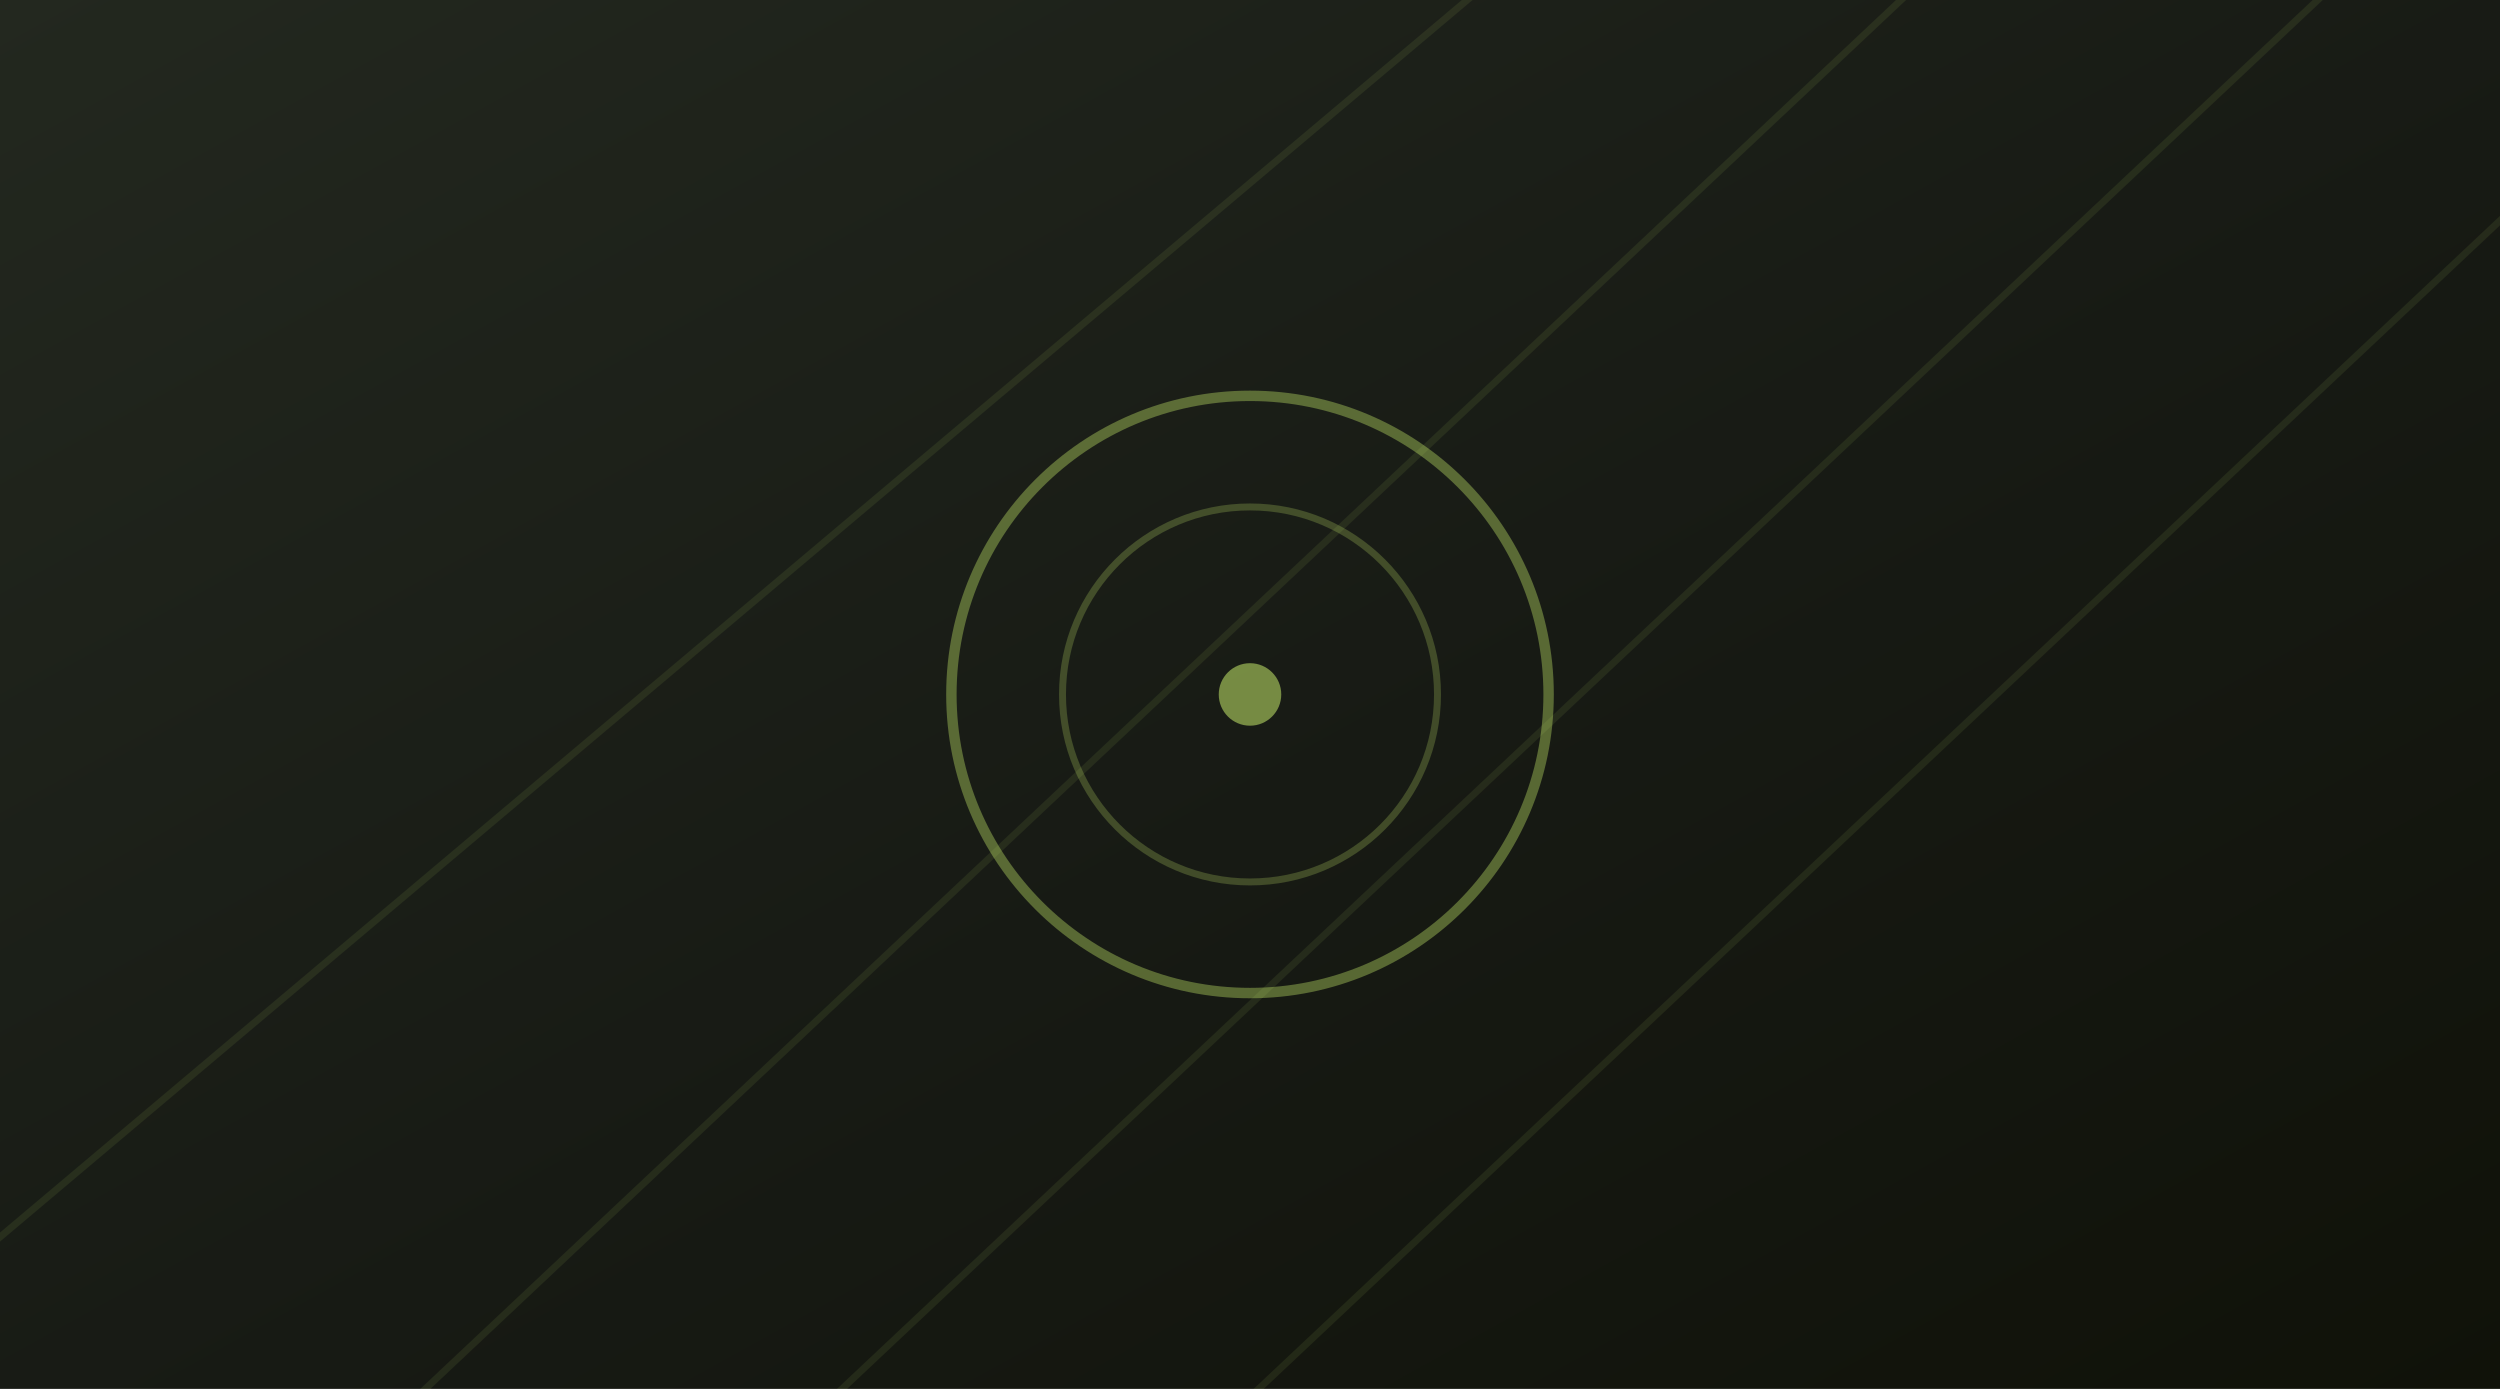
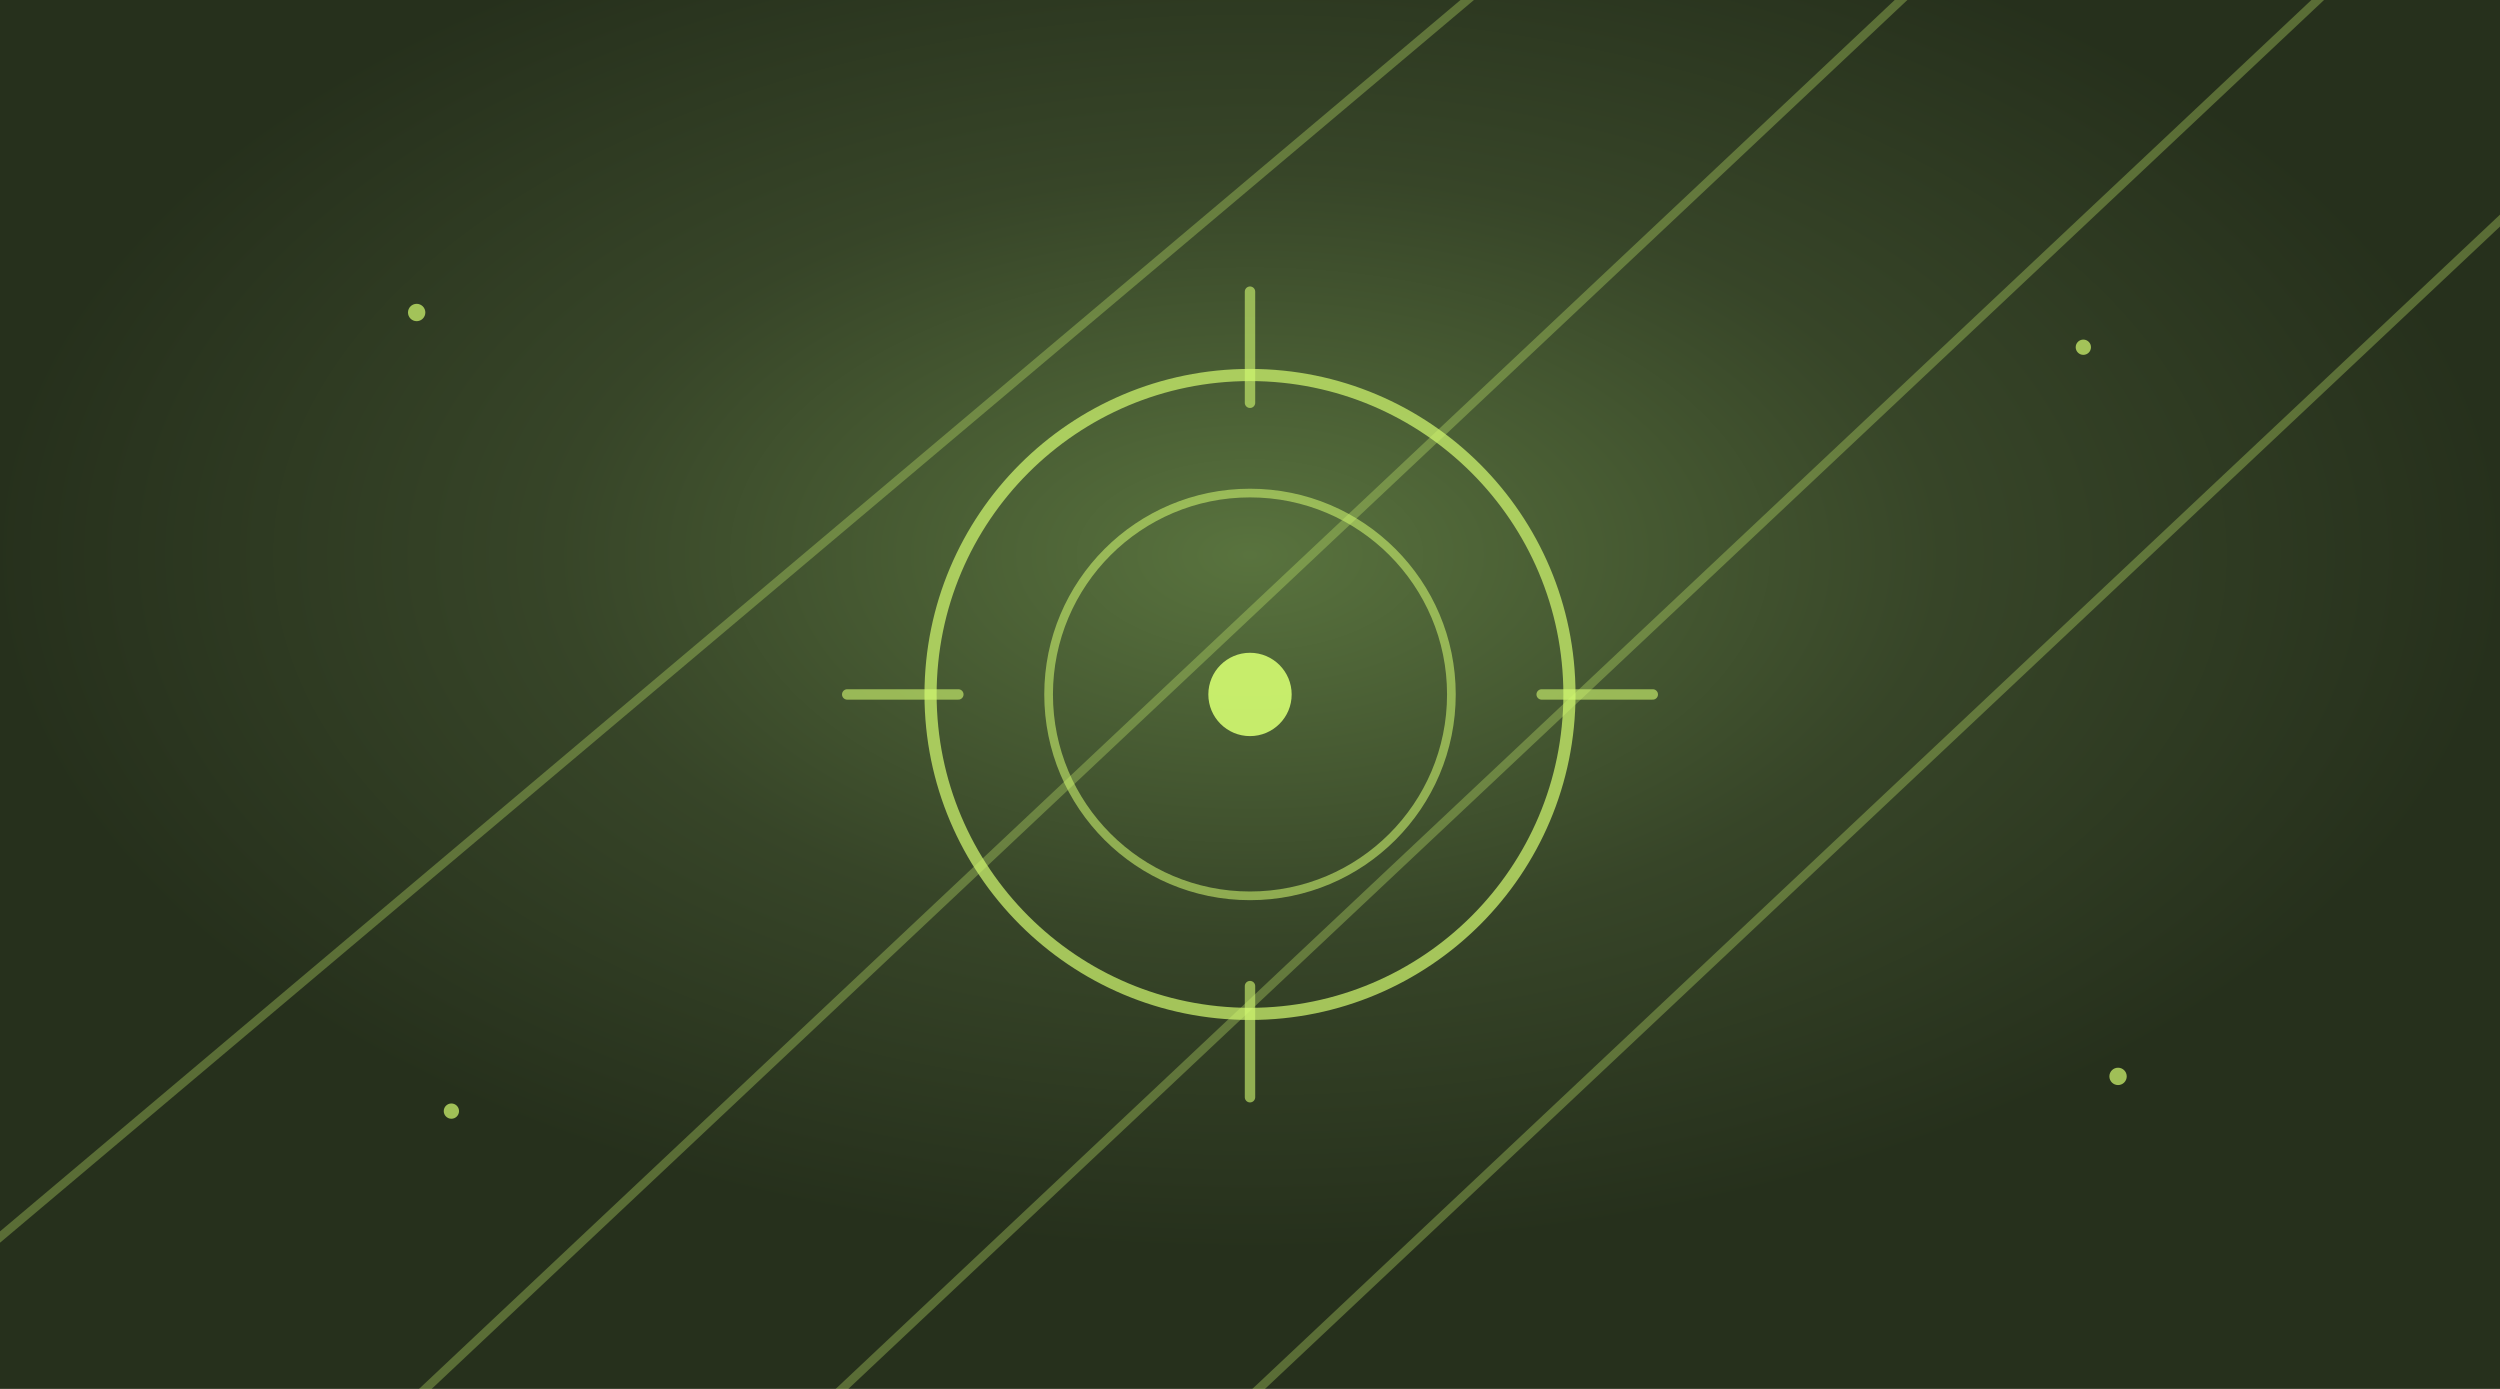
<svg xmlns="http://www.w3.org/2000/svg" viewBox="0 0 720 400">
  <defs>
-     <linearGradient id="bg" x2="1" y2="1">
-       <stop stop-color="#23281f" />
-       <stop offset=".55" stop-color="#171a14" />
-       <stop offset="1" stop-color="#101209" />
-     </linearGradient>
+     <radialGradient id="bg" cx=".5" cy=".4">
+       <stop stop-color="#59733e" />
+       <stop offset=".55" stop-color="#374528" />
+       <stop offset="1" stop-color="#26301c" />
+     </radialGradient>
  </defs>
  <path fill="url(#bg)" d="M0 0h720v400H0z" />
-   <g stroke="#d4fc71" opacity=".08">
-     <path d="M-40 390 470-40M80 440 590-40M200 440 710-40M320 440 830-40" stroke-width="2" />
+   <g stroke="#d4fc71" opacity=".3">
+     <path d="M-40 390 470-40M80 440 590-40M200 440 710-40M320 440 830-40" stroke-width="2.5" />
  </g>
-   <circle cx="360" cy="200" r="86" fill="none" stroke="#d4fc71" stroke-width="3" opacity=".35" />
-   <circle cx="360" cy="200" r="54" fill="none" stroke="#d4fc71" stroke-width="2" opacity=".22" />
-   <circle cx="360" cy="200" r="9" fill="#d4fc71" opacity=".5" />
+   <circle cx="360" cy="200" r="92" fill="none" stroke="#d4fc71" stroke-width="3.5" opacity=".7" />
+   <circle cx="360" cy="200" r="58" fill="none" stroke="#d4fc71" stroke-width="2.5" opacity=".55" />
+   <circle cx="360" cy="200" r="12" fill="#d4fc71" opacity=".9" />
+   <path d="M360 84v32M360 284v32M244 200h32M444 200h32" stroke="#d4fc71" stroke-width="3" opacity=".6" stroke-linecap="round" />
+   <g fill="#d4fc71" opacity=".7">
+     <circle cx="120" cy="90" r="2.5" />
+     <circle cx="600" cy="100" r="2.2" />
+     <circle cx="130" cy="320" r="2.2" />
+     <circle cx="610" cy="310" r="2.5" />
+   </g>
</svg>
